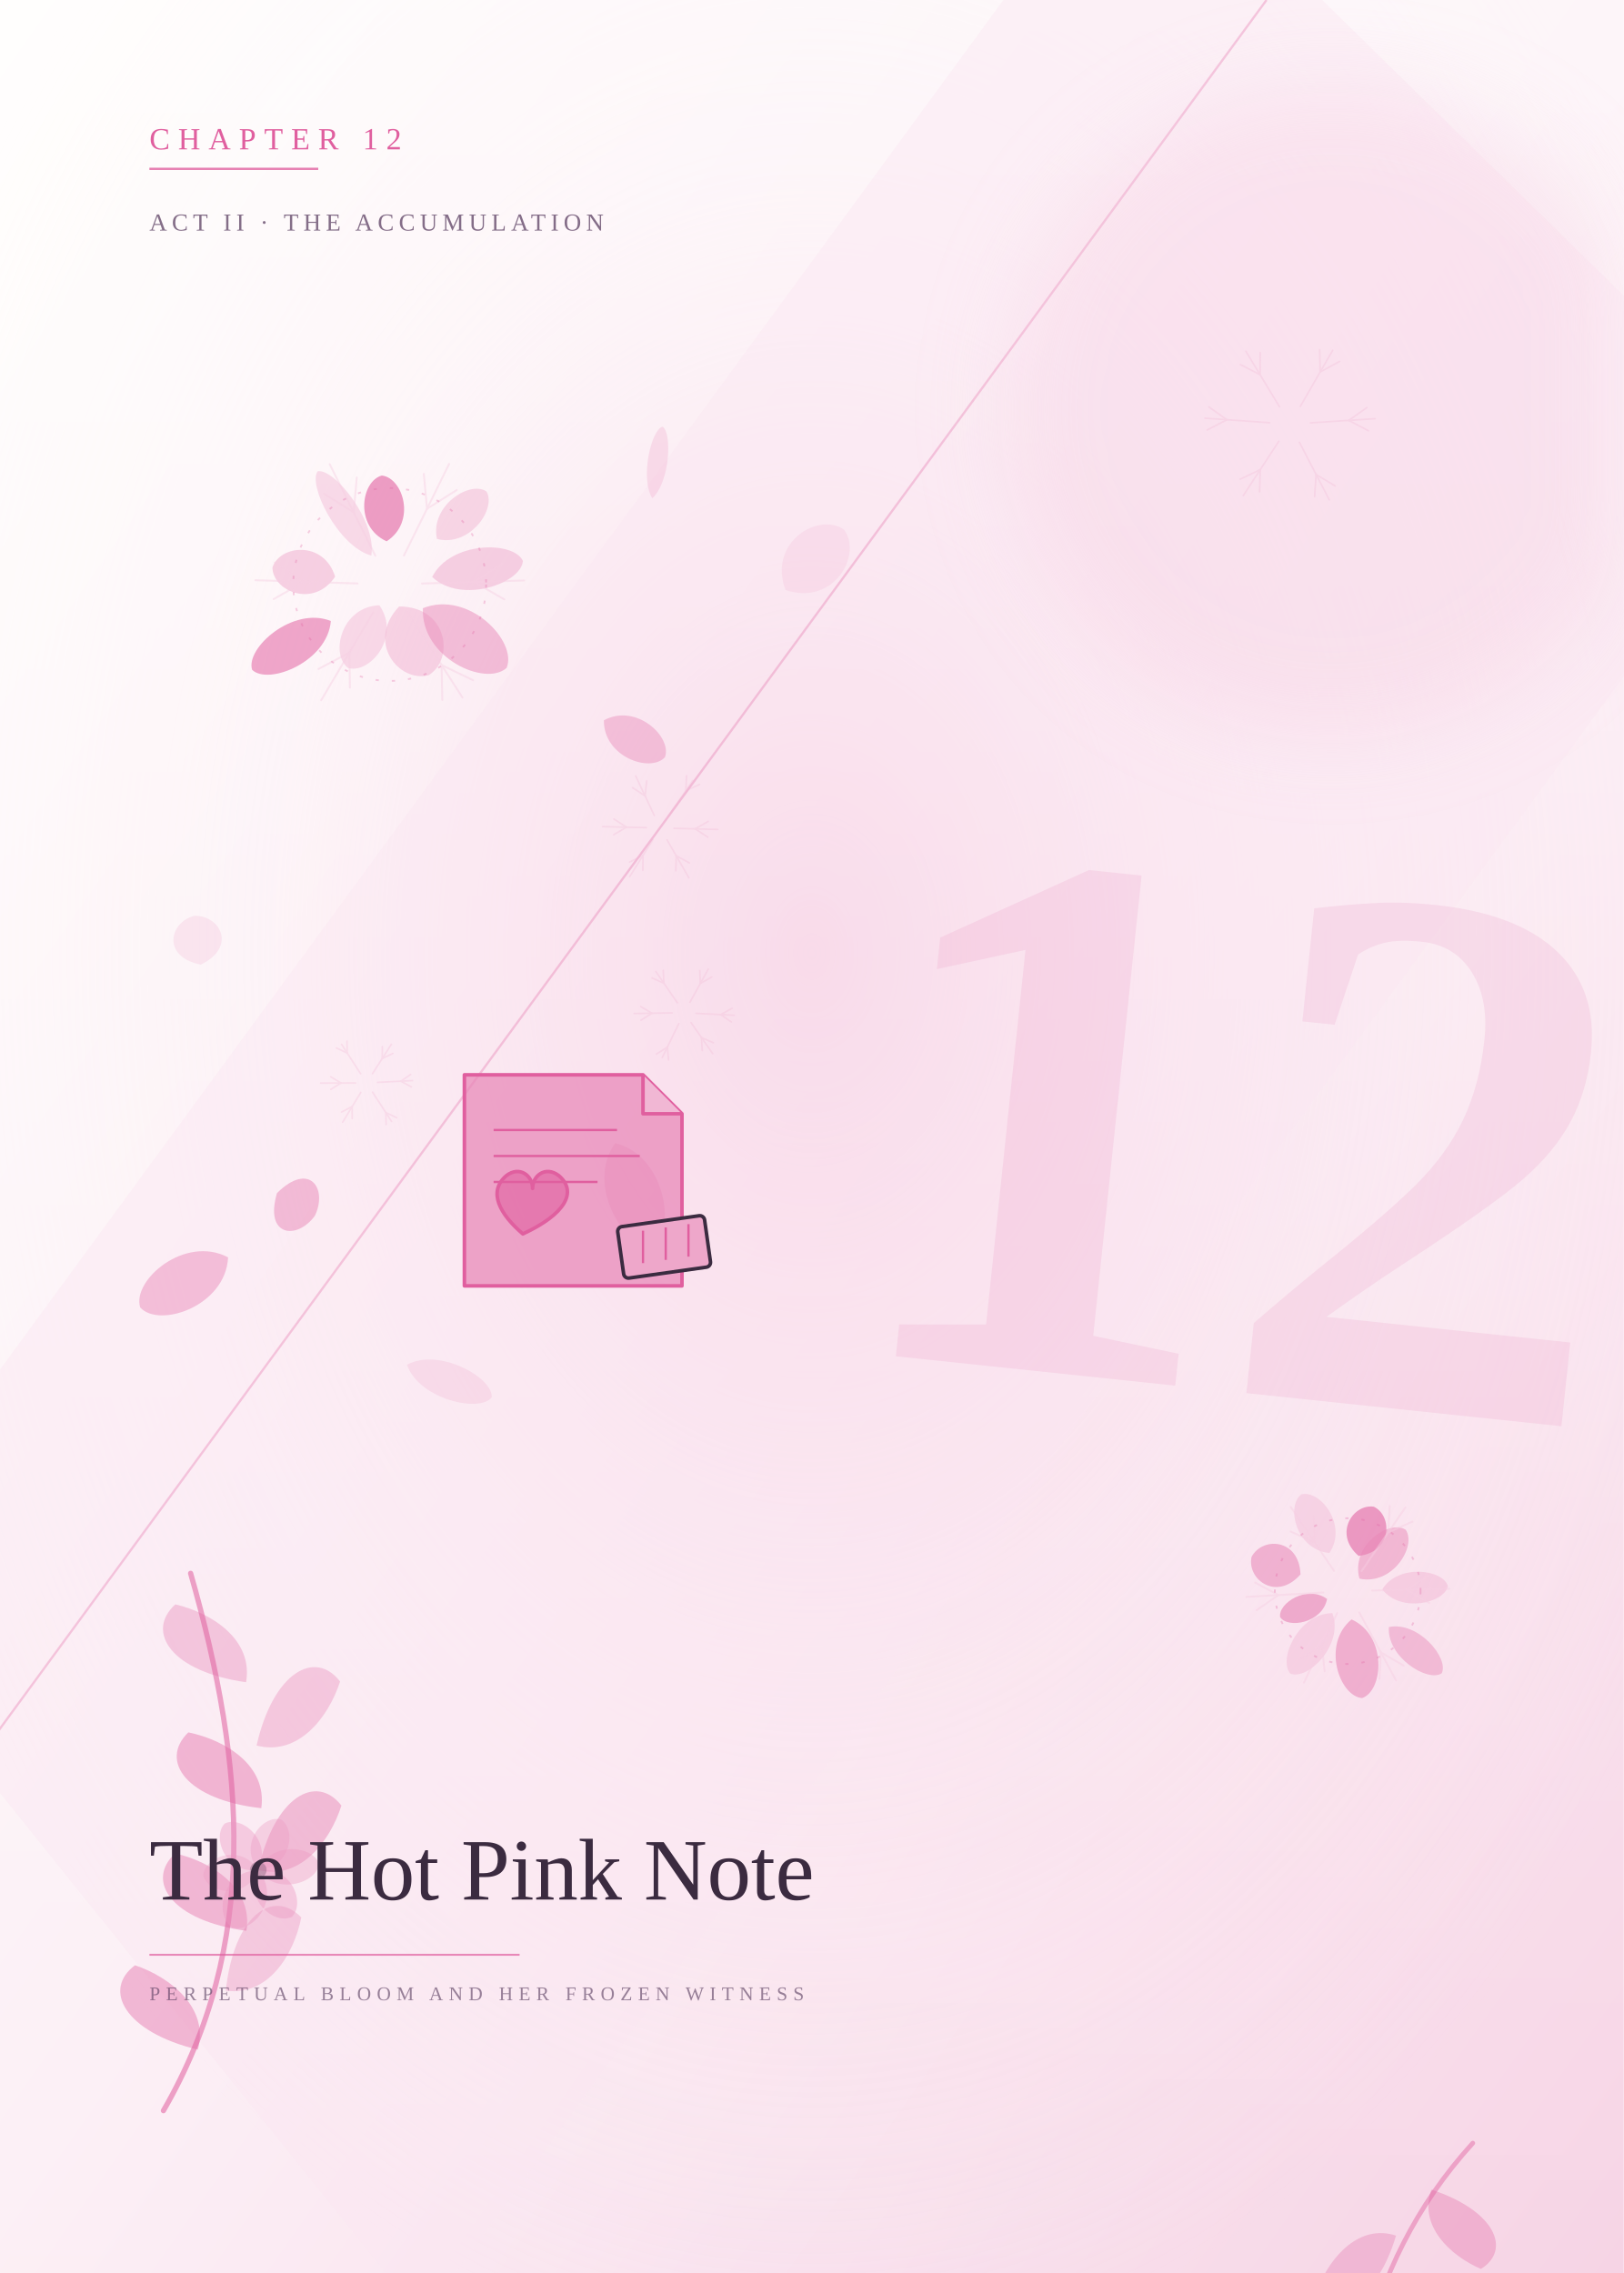
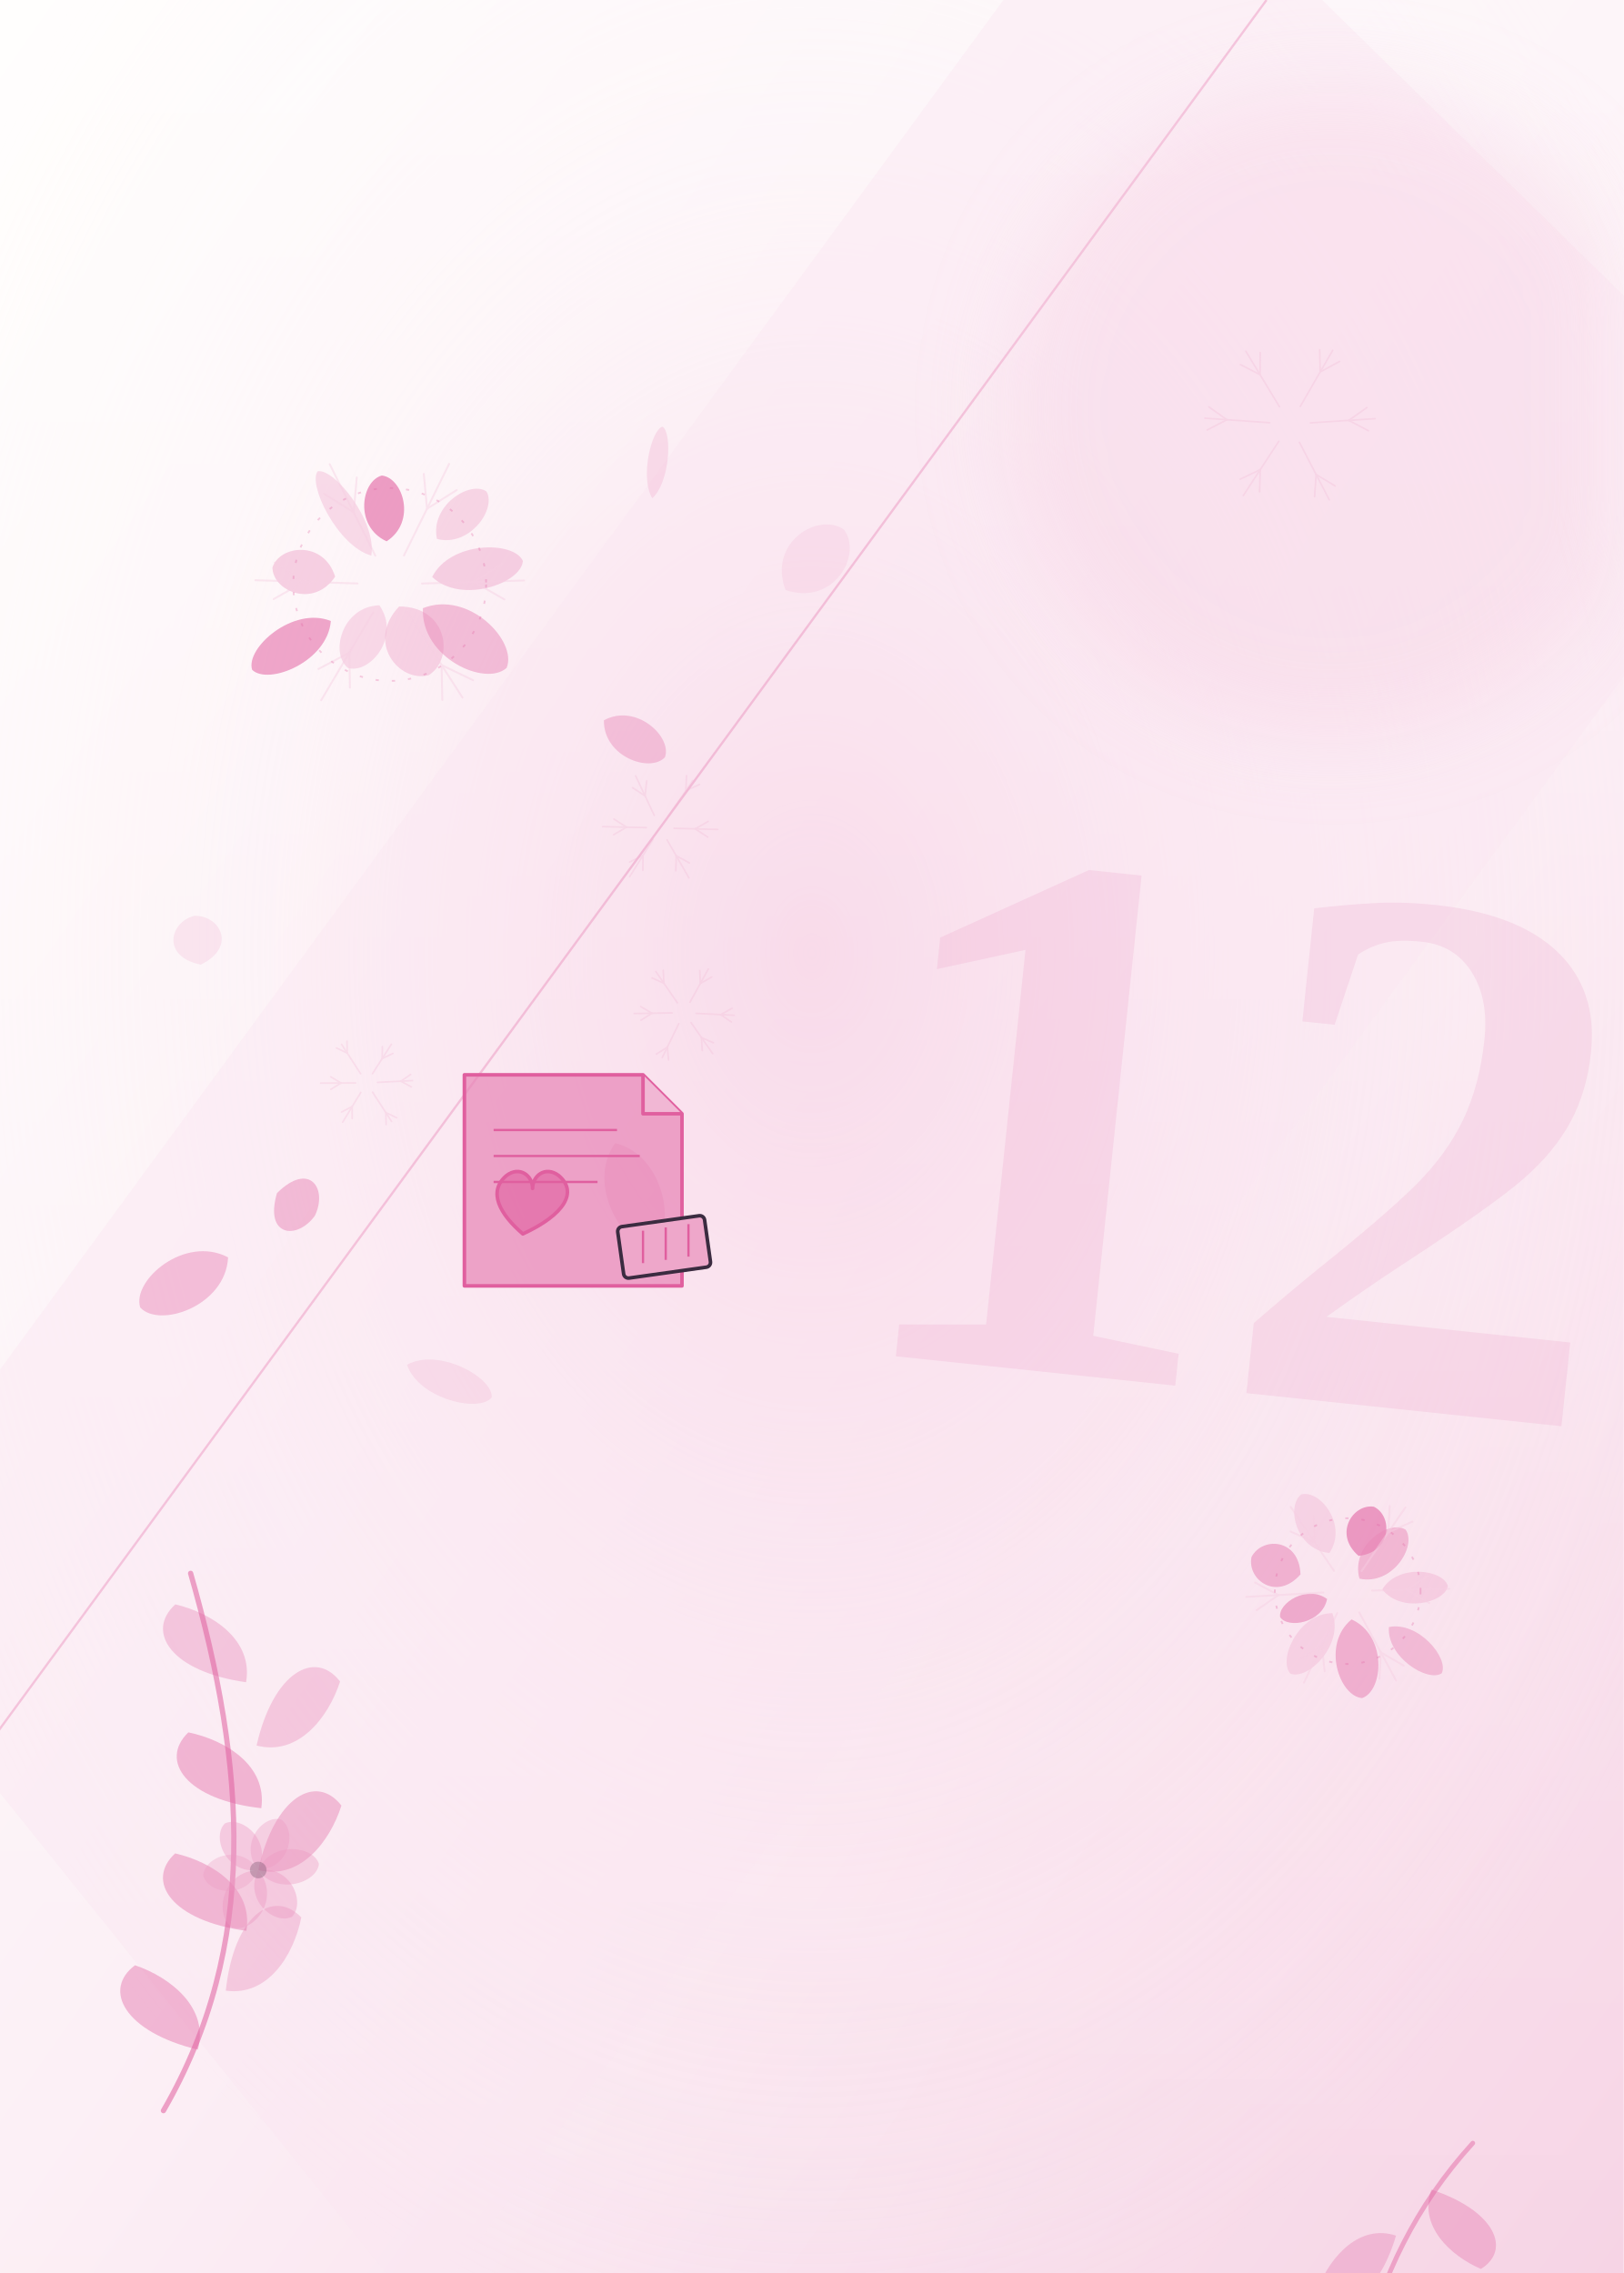
<svg xmlns="http://www.w3.org/2000/svg" viewBox="0 0 1000 1400" width="1000" height="1400" role="img" aria-labelledby="c12-title c12-desc">
  <defs>
    <linearGradient id="c12-bg" x1="0" y1="0" x2="1" y2="1">
      <stop offset="0" stop-color="#FFFDFB" />
      <stop offset="0.48" stop-color="rgb(252, 239, 245)" />
      <stop offset="1" stop-color="rgb(246, 210, 228)" />
    </linearGradient>
    <radialGradient id="c12-halo" cx="50%" cy="42%" r="62%">
      <stop offset="0" stop-color="rgb(240, 175, 207)" stop-opacity="0.7" />
      <stop offset="0.55" stop-color="rgb(249, 223, 236)" stop-opacity="0.24" />
      <stop offset="1" stop-color="rgb(252, 239, 245)" stop-opacity="0" />
    </radialGradient>
    <linearGradient id="c12-accent" x1="0" y1="0" x2="0.9" y2="1">
      <stop offset="0" stop-color="rgb(230, 127, 178)" />
      <stop offset="0.55" stop-color="#E05F9F" />
      <stop offset="1" stop-color="rgb(184, 78, 130)" />
    </linearGradient>
    <linearGradient id="c12-veil" x1="0" y1="0" x2="0" y2="1">
      <stop offset="0" stop-color="#FFFFFF" stop-opacity="0.88" />
      <stop offset="0.55" stop-color="#FFFFFF" stop-opacity="0.4" />
      <stop offset="1" stop-color="#FFFFFF" stop-opacity="0.08" />
    </linearGradient>
    <radialGradient id="c12-spot" cx="50%" cy="46%" r="52%">
      <stop offset="0" stop-color="rgb(246, 210, 228)" stop-opacity="0.58" />
      <stop offset="0.55" stop-color="rgb(251, 233, 242)" stop-opacity="0.16" />
      <stop offset="1" stop-color="rgb(112, 48, 80)" stop-opacity="0.24" />
    </radialGradient>
    <radialGradient id="c12-vignette" cx="50%" cy="48%" r="72%">
      <stop offset="0" stop-color="rgb(112, 48, 80)" stop-opacity="0" />
      <stop offset="0.66" stop-color="rgb(112, 48, 80)" stop-opacity="0" />
      <stop offset="1" stop-color="rgb(112, 48, 80)" stop-opacity="0.32" />
    </radialGradient>
    <filter id="c12-blur" x="-30%" y="-30%" width="160%" height="160%">
      <feGaussianBlur stdDeviation="26" />
    </filter>
    <filter id="c12-soft" x="-20%" y="-20%" width="140%" height="140%">
      <feGaussianBlur stdDeviation="4" />
    </filter>
    <filter id="c12-shadow" x="-30%" y="-30%" width="160%" height="160%">
      <feDropShadow dx="0" dy="10" stdDeviation="14" flood-color="rgb(101, 43, 72)" flood-opacity="0.22" />
    </filter>
  </defs>
  <rect width="1000" height="1400" fill="url(#c12-bg)" />
  <rect width="1000" height="1400" fill="url(#c12-halo)" />
  <rect width="1000" height="1400" fill="url(#c12-veil)" opacity="0.5" />
  <path d="M -100 980 L 700 -112 L 1100 280 L 260 1428 Z" fill="rgb(250, 231, 241)" opacity="0.44" />
  <path d="M -20 1092 L 780 0" stroke="#E05F9F" stroke-width="1.4" opacity="0.3" />
  <circle cx="820" cy="252" r="200" fill="rgb(244, 199, 221)" opacity="0.3" filter="url(#c12-blur)" />
  <g>
    <g>
      <path d="M0 0 C -14.31 -16 -9.65 -57.86 0 -61.55 C 9.65 -57.86 14.31 -16 0 0 Z" transform="translate(228.68 342.21) rotate(327.53)" fill="rgb(241, 183, 212)" opacity="0.46" stroke="none" stroke-width="1.2" />
      <path d="M0 0 C -19.33 -10.56 -13.03 -38.19 0 -40.63 C 13.03 -38.19 19.33 -10.56 0 0 Z" transform="translate(238.09 333.41) rotate(355.89)" fill="#E05F9F" opacity="0.592" stroke="none" stroke-width="1.2" />
      <path d="M0 0 C -17.82 -10.98 -12.02 -39.7 0 -42.24 C 12.02 -39.7 17.82 -10.98 0 0 Z" transform="translate(269.12 331.96) rotate(406.08)" fill="rgb(232, 135, 183)" opacity="0.289" stroke="none" stroke-width="1.2" />
      <path d="M0 0 C -19.86 -14.76 -13.39 -53.35 0 -56.75 C 13.39 -53.35 19.86 -14.76 0 0 Z" transform="translate(266.16 355.38) rotate(439.98)" fill="rgb(241, 183, 212)" opacity="0.609" stroke="none" stroke-width="1.2" />
      <path d="M0 0 C -25.61 -16.46 -17.27 -59.52 0 -63.32 C 17.27 -59.52 25.61 -16.46 0 0 Z" transform="translate(260.46 374.6) rotate(485.52)" fill="#E05F9F" opacity="0.357" stroke="none" stroke-width="1.2" />
      <path d="M0 0 C -27.65 -11.98 -18.65 -43.32 0 -46.09 C 18.65 -43.32 27.65 -11.98 0 0 Z" transform="translate(245.8 373.53) rotate(516.78)" fill="rgb(232, 135, 183)" opacity="0.311" stroke="none" stroke-width="1.2" />
      <path d="M0 0 C -20.61 -11.22 -13.9 -40.58 0 -43.17 C 13.9 -40.58 20.61 -11.22 0 0 Z" transform="translate(233.63 372.8) rotate(566.47)" fill="rgb(241, 183, 212)" opacity="0.456" stroke="none" stroke-width="1.2" />
      <path d="M0 0 C -20.21 -14.83 -13.63 -53.61 0 -57.04 C 13.63 -53.61 20.21 -14.83 0 0 Z" transform="translate(203.75 382.49) rotate(598.19)" fill="#E05F9F" opacity="0.528" stroke="none" stroke-width="1.2" />
      <path d="M0 0 C -21.35 -10.14 -14.4 -36.66 0 -39 C 14.4 -36.66 21.35 -10.14 0 0 Z" transform="translate(206.38 355.16) rotate(638.2)" fill="rgb(232, 135, 183)" opacity="0.354" stroke="none" stroke-width="1.2" />
      <g stroke="rgb(246, 207, 226)" stroke-width="1.2" opacity="0.451" stroke-linecap="round">
        <line x1="259.86" y1="359.41" x2="322.76" y2="357.54" />
        <line x1="291.91" y1="358.46" x2="309.92" y2="346.67" />
        <line x1="291.91" y1="358.46" x2="310.59" y2="369.16" />
        <line x1="250.76" y1="376.71" x2="284.81" y2="429.62" />
        <line x1="271.94" y1="409.62" x2="291.33" y2="418.96" />
        <line x1="271.94" y1="409.62" x2="272.41" y2="431.14" />
        <line x1="229.88" y1="377.1" x2="197.83" y2="431.26" />
        <line x1="215.16" y1="401.97" x2="215.5" y2="423.5" />
        <line x1="215.16" y1="401.97" x2="196.13" y2="412.03" />
        <line x1="220.14" y1="359.37" x2="157.24" y2="357.37" />
        <line x1="187.25" y1="358.32" x2="168.55" y2="368.99" />
        <line x1="187.25" y1="358.32" x2="169.27" y2="346.5" />
        <line x1="231.13" y1="342.22" x2="203.05" y2="285.9" />
        <line x1="217.84" y1="315.55" x2="199.58" y2="304.15" />
        <line x1="217.84" y1="315.55" x2="219.72" y2="294.11" />
        <line x1="248.78" y1="342.17" x2="276.6" y2="285.73" />
        <line x1="262.99" y1="313.35" x2="261.01" y2="291.91" />
        <line x1="262.99" y1="313.35" x2="281.2" y2="301.86" />
      </g>
      <circle cx="240" cy="360" r="59.4" fill="none" stroke="#E05F9F" stroke-width="1.1" opacity="0.287" stroke-dasharray="2 8" />
    </g>
    <g>
      <path d="M0 0 C -17.65 -10.41 -11.9 -37.63 0 -40.03 C 11.9 -37.63 17.65 -10.41 0 0 Z" transform="translate(818.75 956.52) rotate(334.4)" fill="rgb(241, 183, 212)" opacity="0.426" stroke="none" stroke-width="1.2" />
      <path d="M0 0 C -19.06 -8.25 -12.85 -29.81 0 -31.72 C 12.85 -29.81 19.06 -8.25 0 0 Z" transform="translate(836.71 958.32) rotate(377.21)" fill="#E05F9F" opacity="0.574" stroke="none" stroke-width="1.2" />
      <path d="M0 0 C -17.86 -10.78 -12.04 -38.96 0 -41.45 C 12.04 -38.96 17.86 -10.78 0 0 Z" transform="translate(837.24 972.32) rotate(403.31)" fill="rgb(232, 135, 183)" opacity="0.496" stroke="none" stroke-width="1.2" />
      <path d="M0 0 C -15.38 -10.51 -10.38 -38 0 -40.42 C 10.38 -38 15.38 -10.51 0 0 Z" transform="translate(851.31 978.91) rotate(447.07)" fill="rgb(241, 183, 212)" opacity="0.515" stroke="none" stroke-width="1.2" />
      <path d="M0 0 C -14.81 -11.24 -9.99 -40.64 0 -43.24 C 9.99 -40.64 14.81 -11.24 0 0 Z" transform="translate(855.35 1002.15) rotate(491.16)" fill="#E05F9F" opacity="0.314" stroke="none" stroke-width="1.2" />
      <path d="M0 0 C -20.46 -12.71 -13.8 -45.97 0 -48.9 C 13.8 -45.97 20.46 -12.71 0 0 Z" transform="translate(832.36 997.44) rotate(532.3)" fill="rgb(232, 135, 183)" opacity="0.569" stroke="none" stroke-width="1.2" />
      <path d="M0 0 C -16.95 -11.79 -11.43 -42.62 0 -45.34 C 11.43 -42.62 16.95 -11.79 0 0 Z" transform="translate(820.56 993.59) rotate(574.79)" fill="rgb(241, 183, 212)" opacity="0.45" stroke="none" stroke-width="1.2" />
      <path d="M0 0 C -12.73 -8.06 -8.58 -29.13 0 -30.99 C 8.58 -29.13 12.73 -8.06 0 0 Z" transform="translate(817.31 984.88) rotate(608.96)" fill="#E05F9F" opacity="0.441" stroke="none" stroke-width="1.2" />
      <path d="M0 0 C -20.8 -8.33 -14.03 -30.1 0 -32.02 C 14.03 -30.1 20.8 -8.33 0 0 Z" transform="translate(800.94 969.7) rotate(649.52)" fill="rgb(232, 135, 183)" opacity="0.562" stroke="none" stroke-width="1.2" />
      <g stroke="rgb(246, 207, 226)" stroke-width="1.2" opacity="0.451" stroke-linecap="round">
        <line x1="845.01" y1="979.66" x2="892.54" y2="978.58" />
        <line x1="866.18" y1="979.18" x2="879.85" y2="970.36" />
        <line x1="866.18" y1="979.18" x2="880.23" y2="987.36" />
        <line x1="837.14" y1="993.21" x2="859.76" y2="1035.03" />
        <line x1="850.42" y1="1017.76" x2="864.5" y2="1025.91" />
        <line x1="850.42" y1="1017.76" x2="849.54" y2="1034" />
        <line x1="823.53" y1="993.55" x2="803.03" y2="1036.45" />
        <line x1="814.1" y1="1013.27" x2="815.8" y2="1029.45" />
        <line x1="814.1" y1="1013.27" x2="800.45" y2="1022.12" />
        <line x1="815.01" y1="980.86" x2="767.54" y2="983.57" />
        <line x1="787.31" y1="982.44" x2="773.95" y2="991.72" />
        <line x1="787.31" y1="982.44" x2="772.98" y2="974.74" />
        <line x1="821.58" y1="967.57" x2="794.93" y2="928.19" />
        <line x1="809.73" y1="950.05" x2="794.91" y2="943.33" />
        <line x1="809.73" y1="950.05" x2="809" y2="933.8" />
        <line x1="838.53" y1="967.64" x2="865.53" y2="928.51" />
        <line x1="854.99" y1="943.77" x2="855.87" y2="927.53" />
        <line x1="854.99" y1="943.77" x2="869.87" y2="937.18" />
      </g>
      <circle cx="830" cy="980" r="44.88" fill="none" stroke="#E05F9F" stroke-width="1.1" opacity="0.287" stroke-dasharray="2 8" />
    </g>
    <path d="M0 0 C -25.38 -16.2 -17.11 -58.57 0 -62.31 C 17.11 -58.57 25.38 -16.2 0 0 Z" transform="translate(140.48 774.44) rotate(240.33)" fill="#E05F9F" opacity="0.336" stroke="none" stroke-width="1.2" />
    <path d="M0 0 C -28.32 -13.47 -19.1 -48.69 0 -51.8 C 19.1 -48.69 28.32 -13.47 0 0 Z" transform="translate(483.77 363.42) rotate(44.06)" fill="rgb(241, 183, 212)" opacity="0.243" stroke="none" stroke-width="1.2" />
    <path d="M0 0 C -27.33 -7.07 -18.43 -25.56 0 -27.19 C 18.43 -25.56 27.33 -7.07 0 0 Z" transform="translate(170.57 734.88) rotate(120.77)" fill="#E05F9F" opacity="0.364" stroke="none" stroke-width="1.2" />
    <path d="M0 0 C -17.21 -14.54 -11.61 -52.58 0 -55.93 C 11.61 -52.58 17.21 -14.54 0 0 Z" transform="translate(250.63 840.6) rotate(111.06)" fill="rgb(241, 183, 212)" opacity="0.317" stroke="none" stroke-width="1.2" />
    <path d="M0 0 C -19.48 -11.43 -13.13 -41.33 0 -43.96 C 13.13 -41.33 19.48 -11.43 0 0 Z" transform="translate(371.91 443.64) rotate(121.15)" fill="#E05F9F" opacity="0.298" stroke="none" stroke-width="1.2" />
    <path d="M0 0 C -23.48 -7.88 -15.83 -28.5 0 -30.32 C 15.83 -28.5 23.48 -7.88 0 0 Z" transform="translate(123.68 594.13) rotate(352.64)" fill="rgb(241, 183, 212)" opacity="0.284" stroke="none" stroke-width="1.2" />
    <path d="M0 0 C -25.94 -17.37 -17.5 -62.78 0 -66.79 C 17.5 -62.78 25.94 -17.37 0 0 Z" transform="translate(378.88 704.09) rotate(159.77)" fill="#E05F9F" opacity="0.243" stroke="none" stroke-width="1.2" />
    <path d="M0 0 C -9.5 -11.59 -6.41 -41.9 0 -44.57 C 6.41 -41.9 9.5 -11.59 0 0 Z" transform="translate(401.72 306.9) rotate(8.1)" fill="rgb(241, 183, 212)" opacity="0.385" stroke="none" stroke-width="1.2" />
    <g stroke="rgb(241, 183, 212)" stroke-width="1" opacity="0.3" stroke-linecap="round">
      <line x1="232.54" y1="666.66" x2="254" y2="665.56" />
      <line x1="246.86" y1="665.93" x2="252.93" y2="661.77" />
      <line x1="246.86" y1="665.93" x2="253.32" y2="669.45" />
      <line x1="229.45" y1="672.7" x2="241.16" y2="690.73" />
      <line x1="237.62" y1="685.27" x2="244.26" y2="688.44" />
      <line x1="237.62" y1="685.27" x2="237.81" y2="692.62" />
      <line x1="222.23" y1="672.8" x2="211.05" y2="691.16" />
      <line x1="216.89" y1="681.56" x2="216.91" y2="688.92" />
      <line x1="216.89" y1="681.56" x2="210.35" y2="684.92" />
      <line x1="218.97" y1="667.04" x2="197.48" y2="667.13" />
      <line x1="210.02" y1="667.07" x2="203.77" y2="670.94" />
      <line x1="210.02" y1="667.07" x2="203.74" y2="663.26" />
      <line x1="222.07" y1="661.31" x2="210.38" y2="643.27" />
      <line x1="213.85" y1="648.64" x2="207.22" y2="645.47" />
      <line x1="213.85" y1="648.64" x2="213.67" y2="641.29" />
      <line x1="229.42" y1="661.29" x2="241.02" y2="643.2" />
      <line x1="235.37" y1="652.02" x2="235.51" y2="644.67" />
      <line x1="235.37" y1="652.02" x2="241.98" y2="648.82" />
    </g>
    <g stroke="rgb(241, 183, 212)" stroke-width="1" opacity="0.3" stroke-linecap="round">
      <line x1="807.04" y1="260.44" x2="846.87" y2="257.87" />
      <line x1="830.65" y1="258.92" x2="841.8" y2="251.05" />
      <line x1="830.65" y1="258.92" x2="842.72" y2="265.29" />
      <line x1="800.27" y1="272.44" x2="818.65" y2="307.86" />
      <line x1="810.57" y1="292.27" x2="822.26" y2="299.32" />
      <line x1="810.57" y1="292.27" x2="809.59" y2="305.89" />
      <line x1="787.57" y1="271.8" x2="765.72" y2="305.2" />
      <line x1="776.14" y1="289.27" x2="775.74" y2="302.92" />
      <line x1="776.14" y1="289.27" x2="763.8" y2="295.11" />
      <line x1="781.9" y1="260.37" x2="742.09" y2="257.58" />
      <line x1="755.57" y1="258.53" x2="743.46" y2="264.83" />
      <line x1="755.57" y1="258.53" x2="744.46" y2="250.6" />
      <line x1="787.94" y1="250.47" x2="767.27" y2="216.34" />
      <line x1="776.04" y1="230.81" x2="763.91" y2="224.55" />
      <line x1="776.04" y1="230.81" x2="776.11" y2="217.16" />
      <line x1="800.78" y1="250.34" x2="820.75" y2="215.79" />
      <line x1="813.07" y1="229.07" x2="812.72" y2="215.42" />
      <line x1="813.07" y1="229.07" x2="825.08" y2="222.57" />
    </g>
    <g stroke="rgb(241, 183, 212)" stroke-width="1" opacity="0.3" stroke-linecap="round">
      <line x1="428.72" y1="624.14" x2="452.07" y2="625.33" />
      <line x1="443.79" y1="624.91" x2="450.81" y2="621.08" />
      <line x1="443.79" y1="624.91" x2="450.39" y2="629.43" />
      <line x1="425.57" y1="629.82" x2="438.95" y2="649" />
      <line x1="432.02" y1="639.07" x2="439.35" y2="642.28" />
      <line x1="432.02" y1="639.07" x2="432.49" y2="647.06" />
      <line x1="418.1" y1="630.4" x2="407.83" y2="651.41" />
      <line x1="410.98" y1="644.96" x2="411.74" y2="652.92" />
      <line x1="410.98" y1="644.96" x2="404.23" y2="649.25" />
      <line x1="413.96" y1="623.88" x2="390.58" y2="624.25" />
      <line x1="401.5" y1="624.08" x2="394.74" y2="628.36" />
      <line x1="401.5" y1="624.08" x2="394.62" y2="620" />
      <line x1="417.16" y1="617.68" x2="403.93" y2="598.4" />
      <line x1="408.88" y1="605.61" x2="401.57" y2="602.35" />
      <line x1="408.88" y1="605.61" x2="408.47" y2="597.62" />
      <line x1="424.92" y1="617.3" x2="436.23" y2="596.84" />
      <line x1="431.31" y1="605.73" x2="430.95" y2="597.74" />
      <line x1="431.31" y1="605.73" x2="438.27" y2="601.79" />
    </g>
    <g stroke="rgb(241, 183, 212)" stroke-width="1" opacity="0.3" stroke-linecap="round">
      <line x1="415.1" y1="510.18" x2="442.04" y2="510.9" />
      <line x1="428.12" y1="510.53" x2="436.11" y2="505.92" />
      <line x1="428.12" y1="510.53" x2="435.86" y2="515.56" />
      <line x1="410.83" y1="517.33" x2="424.28" y2="540.7" />
      <line x1="416.45" y1="527.1" x2="424.55" y2="531.51" />
      <line x1="416.45" y1="527.1" x2="416.2" y2="536.32" />
      <line x1="402.07" y1="517.17" x2="387.76" y2="540.01" />
      <line x1="396" y1="526.86" x2="395.91" y2="536.09" />
      <line x1="396" y1="526.86" x2="387.74" y2="530.97" />
      <line x1="398.08" y1="509.76" x2="371.13" y2="509.15" />
      <line x1="385.85" y1="509.49" x2="377.88" y2="514.13" />
      <line x1="385.85" y1="509.49" x2="378.1" y2="504.49" />
      <line x1="402.96" y1="502.26" x2="391.46" y2="477.88" />
      <line x1="397.27" y1="490.2" x2="389.56" y2="485.15" />
      <line x1="397.27" y1="490.2" x2="398.28" y2="481.03" />
      <line x1="411.4" y1="502.94" x2="426.65" y2="480.71" />
      <line x1="422.37" y1="486.95" x2="422.84" y2="477.74" />
      <line x1="422.37" y1="486.95" x2="430.79" y2="483.19" />
    </g>
    <g transform="translate(100.65 1300) rotate(6.4)">
      <path d="M 0 0 C 47.25 -108 27 -216 -20.25 -330.75" fill="none" stroke="#E05F9F" stroke-width="3.24" opacity="0.55" stroke-linecap="round" />
      <path d="M0 0 C -29.7 -35.64 -25.25 -64.8 0 -64.8 C 13.37 -45.36 20.79 -16.2 0 0 Z" transform="translate(16.87 -39.69) rotate(-43.05)" fill="#E05F9F" opacity="0.393" />
      <path d="M0 0 C -29.7 -35.64 -25.25 -64.8 0 -64.8 C 13.37 -45.36 20.79 -16.2 0 0 Z" transform="translate(29.93 -77.73) rotate(39.47)" fill="#E05F9F" opacity="0.249" />
      <path d="M0 0 C -29.7 -35.64 -25.25 -64.8 0 -64.8 C 13.37 -45.36 20.79 -16.2 0 0 Z" transform="translate(38.42 -115.76) rotate(-49.01)" fill="#E05F9F" opacity="0.382" />
      <path d="M0 0 C -29.7 -35.64 -25.25 -64.8 0 -64.8 C 13.37 -45.36 20.79 -16.2 0 0 Z" transform="translate(41.51 -153.8) rotate(45.84)" fill="#E05F9F" opacity="0.353" />
      <g>
        <path d="M0 0 C -17.53 -9.18 -11.82 -33.19 0 -35.3 C 11.82 -33.19 17.53 -9.18 0 0 Z" transform="translate(41.51 -153.8) rotate(317.83)" fill="rgb(235, 151, 193)" opacity="0.394" stroke="none" stroke-width="1.2" />
        <path d="M0 0 C -17.56 -8.88 -11.85 -32.12 0 -34.17 C 11.85 -32.12 17.56 -8.88 0 0 Z" transform="translate(41.51 -153.8) rotate(377.83)" fill="rgb(235, 151, 193)" opacity="0.348" stroke="none" stroke-width="1.2" />
        <path d="M0 0 C -17.1 -9.77 -11.53 -35.31 0 -37.56 C 11.53 -35.31 17.1 -9.77 0 0 Z" transform="translate(41.51 -153.8) rotate(437.83)" fill="rgb(235, 151, 193)" opacity="0.37" stroke="none" stroke-width="1.2" />
        <path d="M0 0 C -18.03 -9.23 -12.16 -33.38 0 -35.51 C 12.16 -33.38 18.03 -9.23 0 0 Z" transform="translate(41.51 -153.8) rotate(497.83)" fill="rgb(235, 151, 193)" opacity="0.399" stroke="none" stroke-width="1.2" />
        <path d="M0 0 C -20.19 -10.11 -13.62 -36.57 0 -38.9 C 13.62 -36.57 20.19 -10.11 0 0 Z" transform="translate(41.51 -153.8) rotate(557.83)" fill="rgb(235, 151, 193)" opacity="0.397" stroke="none" stroke-width="1.2" />
        <path d="M0 0 C -17.52 -8.86 -11.81 -32.04 0 -34.09 C 11.81 -32.04 17.52 -8.86 0 0 Z" transform="translate(41.51 -153.8) rotate(617.83)" fill="rgb(235, 151, 193)" opacity="0.301" stroke="none" stroke-width="1.2" />
        <circle cx="41.51" cy="-153.8" r="5.13" fill="#3B2B40" opacity="0.25" />
      </g>
      <path d="M0 0 C -29.7 -35.64 -25.25 -64.8 0 -64.8 C 13.37 -45.36 20.79 -16.2 0 0 Z" transform="translate(39.13 -191.84) rotate(-50.28)" fill="#E05F9F" opacity="0.392" />
      <path d="M0 0 C -29.7 -35.64 -25.25 -64.8 0 -64.8 C 13.37 -45.36 20.79 -16.2 0 0 Z" transform="translate(31.94 -229.87) rotate(46.13)" fill="#E05F9F" opacity="0.262" />
      <path d="M0 0 C -29.7 -35.64 -25.25 -64.8 0 -64.8 C 13.37 -45.36 20.79 -16.2 0 0 Z" transform="translate(21.18 -267.91) rotate(-48.68)" fill="#E05F9F" opacity="0.282" />
    </g>
    <g transform="translate(907.03 1320) rotate(198.61)">
      <path d="M 0 0 C 42 -96 24 -192 -18 -294" fill="none" stroke="#E05F9F" stroke-width="2.88" opacity="0.45" stroke-linecap="round" />
      <path d="M0 0 C -26.4 -31.68 -22.44 -57.6 0 -57.6 C 11.88 -40.32 18.48 -14.4 0 0 Z" transform="translate(15 -35.28) rotate(-50.57)" fill="#E05F9F" opacity="0.321" />
      <path d="M0 0 C -26.4 -31.68 -22.44 -57.6 0 -57.6 C 11.88 -40.32 18.48 -14.4 0 0 Z" transform="translate(26.61 -69.09) rotate(37.71)" fill="#E05F9F" opacity="0.277" />
      <path d="M0 0 C -26.4 -31.68 -22.44 -57.6 0 -57.6 C 11.88 -40.32 18.48 -14.4 0 0 Z" transform="translate(34.15 -102.9) rotate(-42.95)" fill="#E05F9F" opacity="0.257" />
      <path d="M0 0 C -26.4 -31.68 -22.44 -57.6 0 -57.6 C 11.88 -40.32 18.48 -14.4 0 0 Z" transform="translate(36.89 -136.71) rotate(40.7)" fill="#E05F9F" opacity="0.285" />
      <g>
        <path d="M0 0 C -17.86 -9.43 -12.04 -34.08 0 -36.25 C 12.04 -34.08 17.86 -9.43 0 0 Z" transform="translate(36.89 -136.71) rotate(329.88)" fill="rgb(235, 151, 193)" opacity="0.399" stroke="none" stroke-width="1.2" />
        <path d="M0 0 C -17.76 -8.59 -11.98 -31.07 0 -33.05 C 11.98 -31.07 17.76 -8.59 0 0 Z" transform="translate(36.89 -136.71) rotate(389.88)" fill="rgb(235, 151, 193)" opacity="0.442" stroke="none" stroke-width="1.2" />
        <path d="M0 0 C -16 -8.19 -10.79 -29.6 0 -31.49 C 10.79 -29.6 16 -8.19 0 0 Z" transform="translate(36.89 -136.71) rotate(449.88)" fill="rgb(235, 151, 193)" opacity="0.283" stroke="none" stroke-width="1.2" />
        <path d="M0 0 C -17.91 -9.28 -12.08 -33.54 0 -35.68 C 12.08 -33.54 17.91 -9.28 0 0 Z" transform="translate(36.89 -136.71) rotate(509.88)" fill="rgb(235, 151, 193)" opacity="0.442" stroke="none" stroke-width="1.2" />
        <path d="M0 0 C -18.26 -9.09 -12.32 -32.86 0 -34.96 C 12.32 -32.86 18.26 -9.09 0 0 Z" transform="translate(36.89 -136.71) rotate(569.88)" fill="rgb(235, 151, 193)" opacity="0.279" stroke="none" stroke-width="1.2" />
        <path d="M0 0 C -16.11 -8.91 -10.86 -32.23 0 -34.28 C 10.86 -32.23 16.11 -8.91 0 0 Z" transform="translate(36.89 -136.71) rotate(629.88)" fill="rgb(235, 151, 193)" opacity="0.375" stroke="none" stroke-width="1.2" />
        <circle cx="36.89" cy="-136.71" r="4.56" fill="#3B2B40" opacity="0.25" />
      </g>
      <path d="M0 0 C -26.4 -31.68 -22.44 -57.6 0 -57.6 C 11.88 -40.32 18.48 -14.4 0 0 Z" transform="translate(34.78 -170.52) rotate(-55.96)" fill="#E05F9F" opacity="0.29" />
      <path d="M0 0 C -26.4 -31.68 -22.44 -57.6 0 -57.6 C 11.88 -40.32 18.48 -14.4 0 0 Z" transform="translate(28.39 -204.33) rotate(44.33)" fill="#E05F9F" opacity="0.205" />
      <path d="M0 0 C -26.4 -31.68 -22.44 -57.6 0 -57.6 C 11.88 -40.32 18.48 -14.4 0 0 Z" transform="translate(18.83 -238.14) rotate(-45.17)" fill="#E05F9F" opacity="0.308" />
    </g>
  </g>
  <text x="748" y="856" font-family="Georgia, 'Times New Roman', serif" font-size="470" font-weight="700" fill="#E05F9F" fill-opacity="0.12" text-anchor="middle" transform="rotate(6 748 856)">12</text>
  <g transform="translate(352 726) scale(1)">
    <g stroke="#3B2B40" stroke-width="2.2" fill="none" stroke-linejoin="round">
      <path d="M -66,-64 L 44,-64 L 68,-40 L 68,66 L -66,66 Z" fill="rgb(232, 135, 183)" fill-opacity="0.72" stroke="#E05F9F" />
      <path d="M 44,-64 L 44,-40 L 68,-40" fill="rgb(241, 183, 212)" stroke="#E05F9F" />
      <path d="M -48,-30 L 28,-30 M -48,-14 L 42,-14 M -48,2 L 16,2" stroke="#E05F9F" stroke-width="1.4" />
      <path d="M -30,34 C -44,22 -52,8 -40,-2 C -32,-8 -24,-2 -24,6 C -24,-2 -16,-8 -8,-2 C 4,8 -4,22 -30,34 Z" fill="#E05F9F" fill-opacity="0.6" stroke="#E05F9F" />
      <rect x="30" y="26" width="54" height="32" rx="3" transform="rotate(-8 57 42)" fill="rgb(238, 167, 202)" stroke="#3B2B40" />
      <path d="M 44,32 l 0,20 M 58,30 l 0,20 M 72,28 l 0,20" stroke="#E05F9F" stroke-width="1.4" />
    </g>
  </g>
-   <g>
-     <line x1="92" y1="104" x2="196" y2="104" stroke="#E05F9F" stroke-width="1.4" opacity="0.8" />
-     <text x="92" y="92" font-family="Georgia, 'Times New Roman', serif" font-size="19" letter-spacing="5" fill="#E05F9F">CHAPTER 12</text>
-     <text x="92" y="142" font-family="Georgia, 'Times New Roman', serif" font-size="15" letter-spacing="3" fill="#5B3F62" fill-opacity="0.75">ACT II · THE ACCUMULATION</text>
-   </g>
-   <g>
-     <text x="92" y="1170" font-family="Georgia, 'Times New Roman', serif" font-size="54" font-weight="400" fill="#3B2B40" text-anchor="start">The Hot Pink Note</text>
-     <line x1="92" y1="1204" x2="320" y2="1204" stroke="#E05F9F" stroke-width="1.2" opacity="0.7" />
-     <text x="92" y="1232" font-family="Georgia, 'Times New Roman', serif" font-size="12" letter-spacing="3.5" fill="#5B3F62" fill-opacity="0.62" text-anchor="start">PERPETUAL BLOOM AND HER FROZEN WITNESS</text>
-   </g>
</svg>
